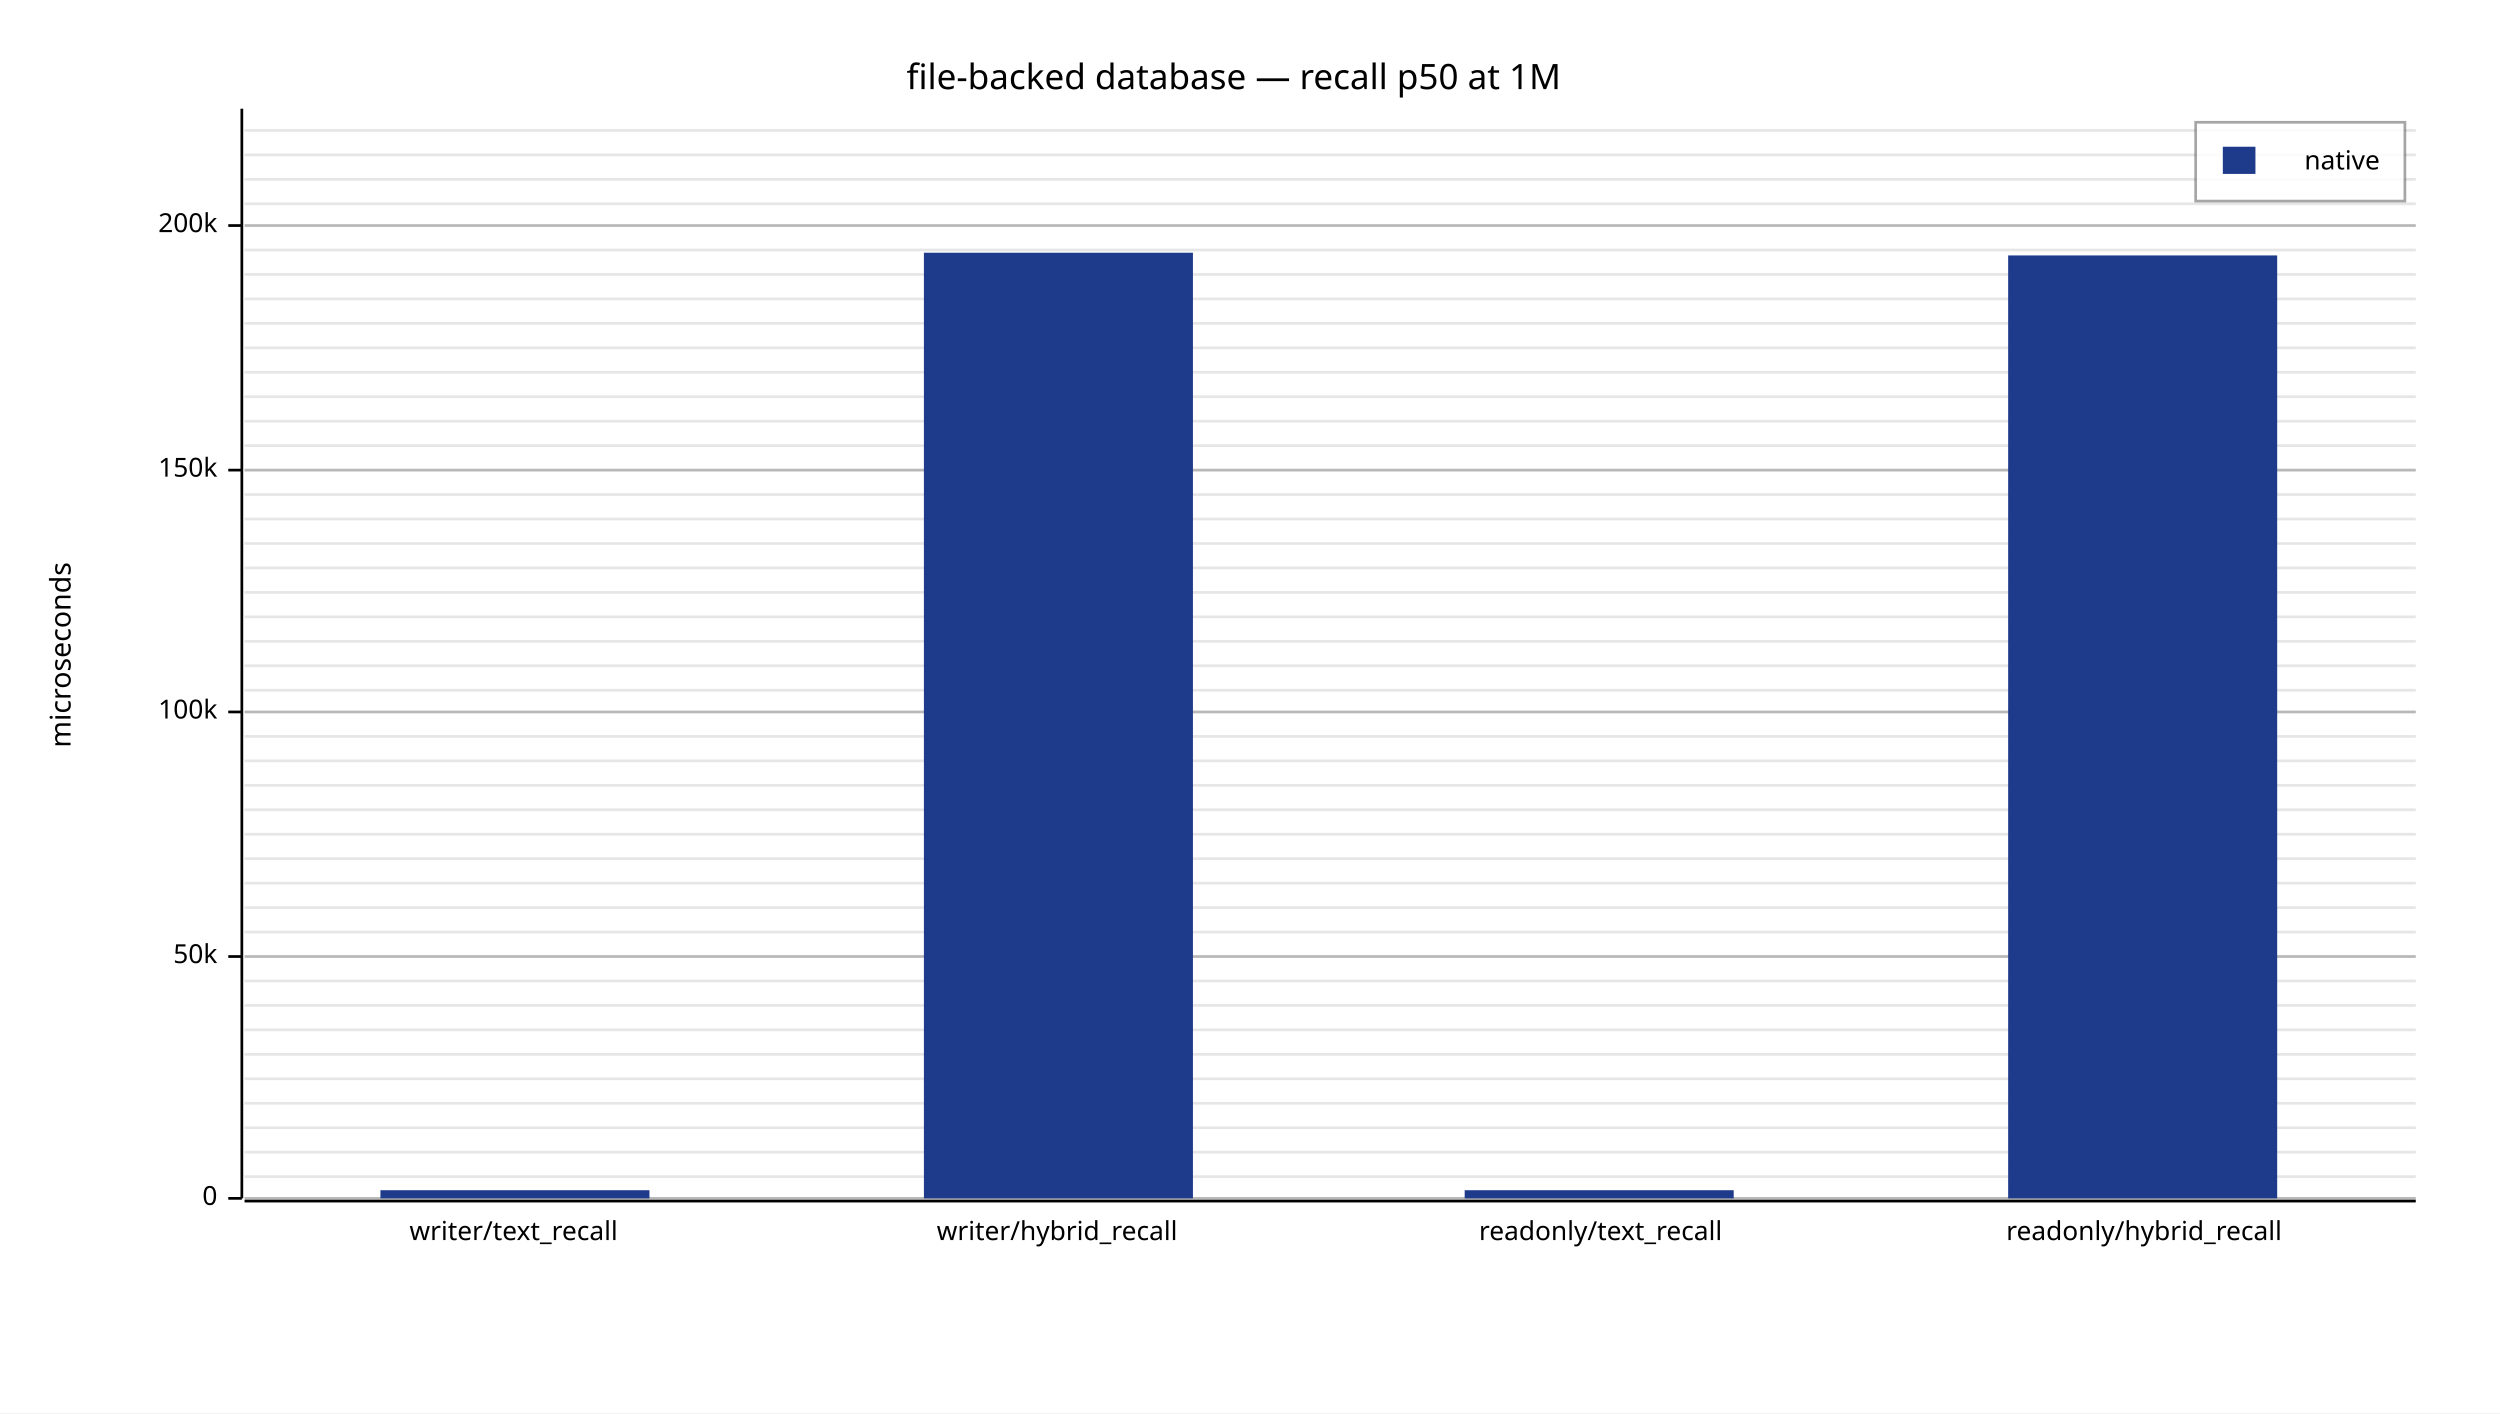
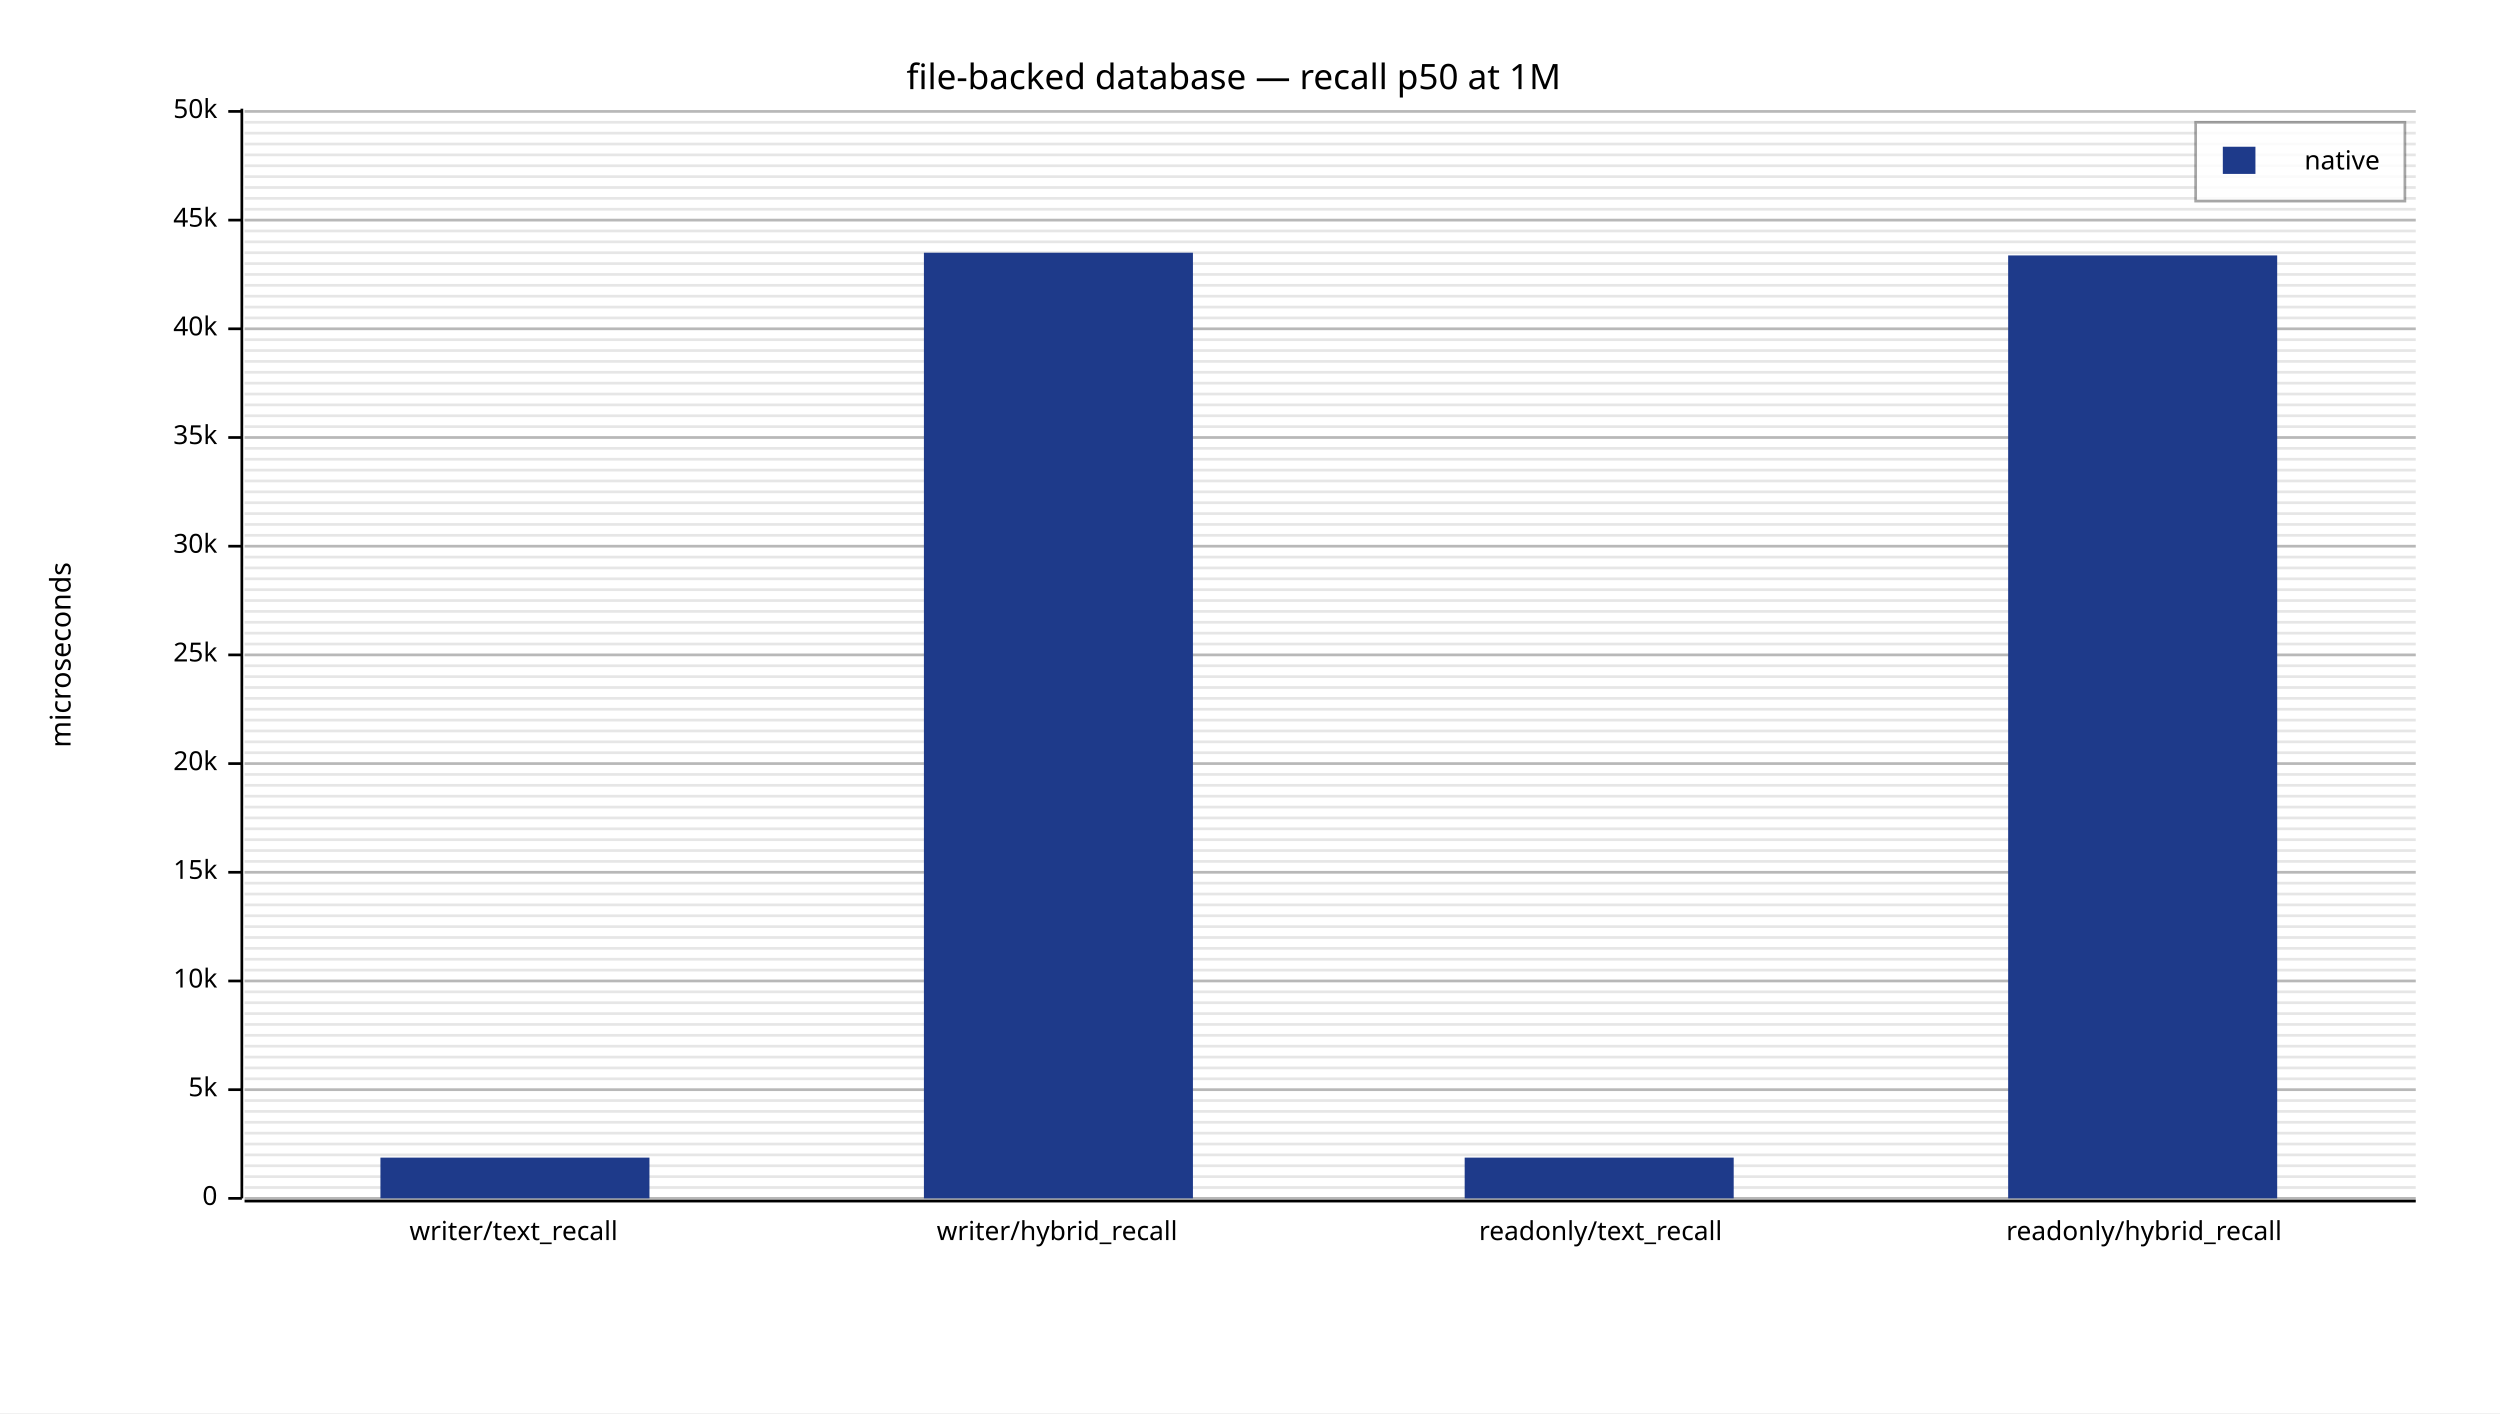
<svg xmlns="http://www.w3.org/2000/svg" width="920" height="520" viewBox="0 0 920 520">
  <rect x="0" y="0" width="920" height="520" opacity="1" fill="#FFFFFF" stroke="none" />
  <text x="454" y="23" dy="0.76em" text-anchor="middle" font-family="sans-serif" font-size="12.903" opacity="1" fill="#000000">
file-backed database — recall p50 at 1M
</text>
  <line opacity="0.1" stroke="#000000" stroke-width="1" x1="90" y1="441" x2="889" y2="441" />
+   <line opacity="0.1" stroke="#000000" stroke-width="1" x1="90" y1="437" x2="889" y2="437" />
  <line opacity="0.1" stroke="#000000" stroke-width="1" x1="90" y1="433" x2="889" y2="433" />
-   <line opacity="0.1" stroke="#000000" stroke-width="1" x1="90" y1="424" x2="889" y2="424" />
-   <line opacity="0.1" stroke="#000000" stroke-width="1" x1="90" y1="415" x2="889" y2="415" />
-   <line opacity="0.1" stroke="#000000" stroke-width="1" x1="90" y1="406" x2="889" y2="406" />
+   <line opacity="0.1" stroke="#000000" stroke-width="1" x1="90" y1="429" x2="889" y2="429" />
+   <line opacity="0.1" stroke="#000000" stroke-width="1" x1="90" y1="425" x2="889" y2="425" />
+   <line opacity="0.1" stroke="#000000" stroke-width="1" x1="90" y1="421" x2="889" y2="421" />
+   <line opacity="0.1" stroke="#000000" stroke-width="1" x1="90" y1="417" x2="889" y2="417" />
+   <line opacity="0.1" stroke="#000000" stroke-width="1" x1="90" y1="413" x2="889" y2="413" />
+   <line opacity="0.1" stroke="#000000" stroke-width="1" x1="90" y1="409" x2="889" y2="409" />
+   <line opacity="0.1" stroke="#000000" stroke-width="1" x1="90" y1="405" x2="889" y2="405" />
+   <line opacity="0.1" stroke="#000000" stroke-width="1" x1="90" y1="401" x2="889" y2="401" />
  <line opacity="0.1" stroke="#000000" stroke-width="1" x1="90" y1="397" x2="889" y2="397" />
-   <line opacity="0.1" stroke="#000000" stroke-width="1" x1="90" y1="388" x2="889" y2="388" />
-   <line opacity="0.1" stroke="#000000" stroke-width="1" x1="90" y1="379" x2="889" y2="379" />
-   <line opacity="0.1" stroke="#000000" stroke-width="1" x1="90" y1="370" x2="889" y2="370" />
+   <line opacity="0.1" stroke="#000000" stroke-width="1" x1="90" y1="393" x2="889" y2="393" />
+   <line opacity="0.1" stroke="#000000" stroke-width="1" x1="90" y1="389" x2="889" y2="389" />
+   <line opacity="0.1" stroke="#000000" stroke-width="1" x1="90" y1="385" x2="889" y2="385" />
+   <line opacity="0.1" stroke="#000000" stroke-width="1" x1="90" y1="381" x2="889" y2="381" />
+   <line opacity="0.1" stroke="#000000" stroke-width="1" x1="90" y1="377" x2="889" y2="377" />
+   <line opacity="0.1" stroke="#000000" stroke-width="1" x1="90" y1="373" x2="889" y2="373" />
+   <line opacity="0.1" stroke="#000000" stroke-width="1" x1="90" y1="369" x2="889" y2="369" />
+   <line opacity="0.1" stroke="#000000" stroke-width="1" x1="90" y1="365" x2="889" y2="365" />
  <line opacity="0.1" stroke="#000000" stroke-width="1" x1="90" y1="361" x2="889" y2="361" />
-   <line opacity="0.1" stroke="#000000" stroke-width="1" x1="90" y1="352" x2="889" y2="352" />
-   <line opacity="0.1" stroke="#000000" stroke-width="1" x1="90" y1="343" x2="889" y2="343" />
-   <line opacity="0.1" stroke="#000000" stroke-width="1" x1="90" y1="334" x2="889" y2="334" />
+   <line opacity="0.1" stroke="#000000" stroke-width="1" x1="90" y1="357" x2="889" y2="357" />
+   <line opacity="0.1" stroke="#000000" stroke-width="1" x1="90" y1="353" x2="889" y2="353" />
+   <line opacity="0.1" stroke="#000000" stroke-width="1" x1="90" y1="349" x2="889" y2="349" />
+   <line opacity="0.1" stroke="#000000" stroke-width="1" x1="90" y1="345" x2="889" y2="345" />
+   <line opacity="0.1" stroke="#000000" stroke-width="1" x1="90" y1="341" x2="889" y2="341" />
+   <line opacity="0.1" stroke="#000000" stroke-width="1" x1="90" y1="337" x2="889" y2="337" />
+   <line opacity="0.1" stroke="#000000" stroke-width="1" x1="90" y1="333" x2="889" y2="333" />
+   <line opacity="0.1" stroke="#000000" stroke-width="1" x1="90" y1="329" x2="889" y2="329" />
  <line opacity="0.1" stroke="#000000" stroke-width="1" x1="90" y1="325" x2="889" y2="325" />
-   <line opacity="0.1" stroke="#000000" stroke-width="1" x1="90" y1="316" x2="889" y2="316" />
-   <line opacity="0.1" stroke="#000000" stroke-width="1" x1="90" y1="307" x2="889" y2="307" />
-   <line opacity="0.1" stroke="#000000" stroke-width="1" x1="90" y1="298" x2="889" y2="298" />
+   <line opacity="0.1" stroke="#000000" stroke-width="1" x1="90" y1="321" x2="889" y2="321" />
+   <line opacity="0.1" stroke="#000000" stroke-width="1" x1="90" y1="317" x2="889" y2="317" />
+   <line opacity="0.1" stroke="#000000" stroke-width="1" x1="90" y1="313" x2="889" y2="313" />
+   <line opacity="0.1" stroke="#000000" stroke-width="1" x1="90" y1="309" x2="889" y2="309" />
+   <line opacity="0.1" stroke="#000000" stroke-width="1" x1="90" y1="305" x2="889" y2="305" />
+   <line opacity="0.1" stroke="#000000" stroke-width="1" x1="90" y1="301" x2="889" y2="301" />
+   <line opacity="0.1" stroke="#000000" stroke-width="1" x1="90" y1="297" x2="889" y2="297" />
+   <line opacity="0.1" stroke="#000000" stroke-width="1" x1="90" y1="293" x2="889" y2="293" />
  <line opacity="0.1" stroke="#000000" stroke-width="1" x1="90" y1="289" x2="889" y2="289" />
-   <line opacity="0.1" stroke="#000000" stroke-width="1" x1="90" y1="280" x2="889" y2="280" />
-   <line opacity="0.1" stroke="#000000" stroke-width="1" x1="90" y1="271" x2="889" y2="271" />
-   <line opacity="0.1" stroke="#000000" stroke-width="1" x1="90" y1="262" x2="889" y2="262" />
-   <line opacity="0.1" stroke="#000000" stroke-width="1" x1="90" y1="254" x2="889" y2="254" />
+   <line opacity="0.1" stroke="#000000" stroke-width="1" x1="90" y1="285" x2="889" y2="285" />
+   <line opacity="0.1" stroke="#000000" stroke-width="1" x1="90" y1="281" x2="889" y2="281" />
+   <line opacity="0.1" stroke="#000000" stroke-width="1" x1="90" y1="277" x2="889" y2="277" />
+   <line opacity="0.1" stroke="#000000" stroke-width="1" x1="90" y1="273" x2="889" y2="273" />
+   <line opacity="0.1" stroke="#000000" stroke-width="1" x1="90" y1="269" x2="889" y2="269" />
+   <line opacity="0.1" stroke="#000000" stroke-width="1" x1="90" y1="265" x2="889" y2="265" />
+   <line opacity="0.1" stroke="#000000" stroke-width="1" x1="90" y1="261" x2="889" y2="261" />
+   <line opacity="0.1" stroke="#000000" stroke-width="1" x1="90" y1="257" x2="889" y2="257" />
+   <line opacity="0.1" stroke="#000000" stroke-width="1" x1="90" y1="253" x2="889" y2="253" />
+   <line opacity="0.1" stroke="#000000" stroke-width="1" x1="90" y1="249" x2="889" y2="249" />
  <line opacity="0.1" stroke="#000000" stroke-width="1" x1="90" y1="245" x2="889" y2="245" />
-   <line opacity="0.1" stroke="#000000" stroke-width="1" x1="90" y1="236" x2="889" y2="236" />
-   <line opacity="0.1" stroke="#000000" stroke-width="1" x1="90" y1="227" x2="889" y2="227" />
-   <line opacity="0.1" stroke="#000000" stroke-width="1" x1="90" y1="218" x2="889" y2="218" />
+   <line opacity="0.1" stroke="#000000" stroke-width="1" x1="90" y1="241" x2="889" y2="241" />
+   <line opacity="0.1" stroke="#000000" stroke-width="1" x1="90" y1="237" x2="889" y2="237" />
+   <line opacity="0.1" stroke="#000000" stroke-width="1" x1="90" y1="233" x2="889" y2="233" />
+   <line opacity="0.1" stroke="#000000" stroke-width="1" x1="90" y1="229" x2="889" y2="229" />
+   <line opacity="0.1" stroke="#000000" stroke-width="1" x1="90" y1="225" x2="889" y2="225" />
+   <line opacity="0.1" stroke="#000000" stroke-width="1" x1="90" y1="221" x2="889" y2="221" />
+   <line opacity="0.1" stroke="#000000" stroke-width="1" x1="90" y1="217" x2="889" y2="217" />
+   <line opacity="0.1" stroke="#000000" stroke-width="1" x1="90" y1="213" x2="889" y2="213" />
  <line opacity="0.1" stroke="#000000" stroke-width="1" x1="90" y1="209" x2="889" y2="209" />
-   <line opacity="0.1" stroke="#000000" stroke-width="1" x1="90" y1="200" x2="889" y2="200" />
-   <line opacity="0.1" stroke="#000000" stroke-width="1" x1="90" y1="191" x2="889" y2="191" />
-   <line opacity="0.1" stroke="#000000" stroke-width="1" x1="90" y1="182" x2="889" y2="182" />
+   <line opacity="0.1" stroke="#000000" stroke-width="1" x1="90" y1="205" x2="889" y2="205" />
+   <line opacity="0.1" stroke="#000000" stroke-width="1" x1="90" y1="201" x2="889" y2="201" />
+   <line opacity="0.1" stroke="#000000" stroke-width="1" x1="90" y1="197" x2="889" y2="197" />
+   <line opacity="0.1" stroke="#000000" stroke-width="1" x1="90" y1="193" x2="889" y2="193" />
+   <line opacity="0.1" stroke="#000000" stroke-width="1" x1="90" y1="189" x2="889" y2="189" />
+   <line opacity="0.1" stroke="#000000" stroke-width="1" x1="90" y1="185" x2="889" y2="185" />
+   <line opacity="0.1" stroke="#000000" stroke-width="1" x1="90" y1="181" x2="889" y2="181" />
+   <line opacity="0.1" stroke="#000000" stroke-width="1" x1="90" y1="177" x2="889" y2="177" />
  <line opacity="0.1" stroke="#000000" stroke-width="1" x1="90" y1="173" x2="889" y2="173" />
-   <line opacity="0.1" stroke="#000000" stroke-width="1" x1="90" y1="164" x2="889" y2="164" />
-   <line opacity="0.1" stroke="#000000" stroke-width="1" x1="90" y1="155" x2="889" y2="155" />
-   <line opacity="0.1" stroke="#000000" stroke-width="1" x1="90" y1="146" x2="889" y2="146" />
+   <line opacity="0.1" stroke="#000000" stroke-width="1" x1="90" y1="169" x2="889" y2="169" />
+   <line opacity="0.1" stroke="#000000" stroke-width="1" x1="90" y1="165" x2="889" y2="165" />
+   <line opacity="0.1" stroke="#000000" stroke-width="1" x1="90" y1="161" x2="889" y2="161" />
+   <line opacity="0.1" stroke="#000000" stroke-width="1" x1="90" y1="157" x2="889" y2="157" />
+   <line opacity="0.1" stroke="#000000" stroke-width="1" x1="90" y1="153" x2="889" y2="153" />
+   <line opacity="0.1" stroke="#000000" stroke-width="1" x1="90" y1="149" x2="889" y2="149" />
+   <line opacity="0.1" stroke="#000000" stroke-width="1" x1="90" y1="145" x2="889" y2="145" />
+   <line opacity="0.1" stroke="#000000" stroke-width="1" x1="90" y1="141" x2="889" y2="141" />
  <line opacity="0.1" stroke="#000000" stroke-width="1" x1="90" y1="137" x2="889" y2="137" />
-   <line opacity="0.1" stroke="#000000" stroke-width="1" x1="90" y1="128" x2="889" y2="128" />
-   <line opacity="0.1" stroke="#000000" stroke-width="1" x1="90" y1="119" x2="889" y2="119" />
-   <line opacity="0.1" stroke="#000000" stroke-width="1" x1="90" y1="110" x2="889" y2="110" />
+   <line opacity="0.1" stroke="#000000" stroke-width="1" x1="90" y1="133" x2="889" y2="133" />
+   <line opacity="0.1" stroke="#000000" stroke-width="1" x1="90" y1="129" x2="889" y2="129" />
+   <line opacity="0.1" stroke="#000000" stroke-width="1" x1="90" y1="125" x2="889" y2="125" />
+   <line opacity="0.1" stroke="#000000" stroke-width="1" x1="90" y1="121" x2="889" y2="121" />
+   <line opacity="0.1" stroke="#000000" stroke-width="1" x1="90" y1="117" x2="889" y2="117" />
+   <line opacity="0.1" stroke="#000000" stroke-width="1" x1="90" y1="113" x2="889" y2="113" />
+   <line opacity="0.1" stroke="#000000" stroke-width="1" x1="90" y1="109" x2="889" y2="109" />
+   <line opacity="0.1" stroke="#000000" stroke-width="1" x1="90" y1="105" x2="889" y2="105" />
  <line opacity="0.1" stroke="#000000" stroke-width="1" x1="90" y1="101" x2="889" y2="101" />
-   <line opacity="0.1" stroke="#000000" stroke-width="1" x1="90" y1="92" x2="889" y2="92" />
-   <line opacity="0.1" stroke="#000000" stroke-width="1" x1="90" y1="83" x2="889" y2="83" />
-   <line opacity="0.1" stroke="#000000" stroke-width="1" x1="90" y1="75" x2="889" y2="75" />
-   <line opacity="0.1" stroke="#000000" stroke-width="1" x1="90" y1="66" x2="889" y2="66" />
+   <line opacity="0.1" stroke="#000000" stroke-width="1" x1="90" y1="97" x2="889" y2="97" />
+   <line opacity="0.1" stroke="#000000" stroke-width="1" x1="90" y1="93" x2="889" y2="93" />
+   <line opacity="0.1" stroke="#000000" stroke-width="1" x1="90" y1="89" x2="889" y2="89" />
+   <line opacity="0.1" stroke="#000000" stroke-width="1" x1="90" y1="85" x2="889" y2="85" />
+   <line opacity="0.1" stroke="#000000" stroke-width="1" x1="90" y1="81" x2="889" y2="81" />
+   <line opacity="0.1" stroke="#000000" stroke-width="1" x1="90" y1="77" x2="889" y2="77" />
+   <line opacity="0.1" stroke="#000000" stroke-width="1" x1="90" y1="73" x2="889" y2="73" />
+   <line opacity="0.1" stroke="#000000" stroke-width="1" x1="90" y1="69" x2="889" y2="69" />
+   <line opacity="0.1" stroke="#000000" stroke-width="1" x1="90" y1="65" x2="889" y2="65" />
+   <line opacity="0.1" stroke="#000000" stroke-width="1" x1="90" y1="61" x2="889" y2="61" />
  <line opacity="0.1" stroke="#000000" stroke-width="1" x1="90" y1="57" x2="889" y2="57" />
-   <line opacity="0.1" stroke="#000000" stroke-width="1" x1="90" y1="48" x2="889" y2="48" />
+   <line opacity="0.1" stroke="#000000" stroke-width="1" x1="90" y1="53" x2="889" y2="53" />
+   <line opacity="0.1" stroke="#000000" stroke-width="1" x1="90" y1="49" x2="889" y2="49" />
+   <line opacity="0.1" stroke="#000000" stroke-width="1" x1="90" y1="45" x2="889" y2="45" />
+   <line opacity="0.1" stroke="#000000" stroke-width="1" x1="90" y1="41" x2="889" y2="41" />
  <text x="18" y="241" dy="0.76em" text-anchor="middle" font-family="sans-serif" font-size="10.484" opacity="1" fill="#000000" transform="rotate(270, 18, 241)">
microseconds
</text>
  <line opacity="0.2" stroke="#000000" stroke-width="1" x1="90" y1="441" x2="889" y2="441" />
-   <line opacity="0.2" stroke="#000000" stroke-width="1" x1="90" y1="352" x2="889" y2="352" />
-   <line opacity="0.2" stroke="#000000" stroke-width="1" x1="90" y1="262" x2="889" y2="262" />
-   <line opacity="0.2" stroke="#000000" stroke-width="1" x1="90" y1="173" x2="889" y2="173" />
-   <line opacity="0.2" stroke="#000000" stroke-width="1" x1="90" y1="83" x2="889" y2="83" />
+   <line opacity="0.2" stroke="#000000" stroke-width="1" x1="90" y1="401" x2="889" y2="401" />
+   <line opacity="0.2" stroke="#000000" stroke-width="1" x1="90" y1="361" x2="889" y2="361" />
+   <line opacity="0.2" stroke="#000000" stroke-width="1" x1="90" y1="321" x2="889" y2="321" />
+   <line opacity="0.2" stroke="#000000" stroke-width="1" x1="90" y1="281" x2="889" y2="281" />
+   <line opacity="0.2" stroke="#000000" stroke-width="1" x1="90" y1="241" x2="889" y2="241" />
+   <line opacity="0.2" stroke="#000000" stroke-width="1" x1="90" y1="201" x2="889" y2="201" />
+   <line opacity="0.2" stroke="#000000" stroke-width="1" x1="90" y1="161" x2="889" y2="161" />
+   <line opacity="0.2" stroke="#000000" stroke-width="1" x1="90" y1="121" x2="889" y2="121" />
+   <line opacity="0.2" stroke="#000000" stroke-width="1" x1="90" y1="81" x2="889" y2="81" />
+   <line opacity="0.2" stroke="#000000" stroke-width="1" x1="90" y1="41" x2="889" y2="41" />
  <polyline fill="none" opacity="1" stroke="#000000" stroke-width="1" points="89,40 89,441 " />
  <text x="80" y="441" dy="0.5ex" text-anchor="end" font-family="sans-serif" font-size="9.677" opacity="1" fill="#000000">
0
</text>
  <polyline fill="none" opacity="1" stroke="#000000" stroke-width="1" points="84,441 89,441 " />
-   <text x="80" y="352" dy="0.5ex" text-anchor="end" font-family="sans-serif" font-size="9.677" opacity="1" fill="#000000">
+   <text x="80" y="401" dy="0.5ex" text-anchor="end" font-family="sans-serif" font-size="9.677" opacity="1" fill="#000000">
+ 5k
+ </text>
+   <polyline fill="none" opacity="1" stroke="#000000" stroke-width="1" points="84,401 89,401 " />
+   <text x="80" y="361" dy="0.5ex" text-anchor="end" font-family="sans-serif" font-size="9.677" opacity="1" fill="#000000">
+ 10k
+ </text>
+   <polyline fill="none" opacity="1" stroke="#000000" stroke-width="1" points="84,361 89,361 " />
+   <text x="80" y="321" dy="0.5ex" text-anchor="end" font-family="sans-serif" font-size="9.677" opacity="1" fill="#000000">
+ 15k
+ </text>
+   <polyline fill="none" opacity="1" stroke="#000000" stroke-width="1" points="84,321 89,321 " />
+   <text x="80" y="281" dy="0.5ex" text-anchor="end" font-family="sans-serif" font-size="9.677" opacity="1" fill="#000000">
+ 20k
+ </text>
+   <polyline fill="none" opacity="1" stroke="#000000" stroke-width="1" points="84,281 89,281 " />
+   <text x="80" y="241" dy="0.5ex" text-anchor="end" font-family="sans-serif" font-size="9.677" opacity="1" fill="#000000">
+ 25k
+ </text>
+   <polyline fill="none" opacity="1" stroke="#000000" stroke-width="1" points="84,241 89,241 " />
+   <text x="80" y="201" dy="0.5ex" text-anchor="end" font-family="sans-serif" font-size="9.677" opacity="1" fill="#000000">
+ 30k
+ </text>
+   <polyline fill="none" opacity="1" stroke="#000000" stroke-width="1" points="84,201 89,201 " />
+   <text x="80" y="161" dy="0.5ex" text-anchor="end" font-family="sans-serif" font-size="9.677" opacity="1" fill="#000000">
+ 35k
+ </text>
+   <polyline fill="none" opacity="1" stroke="#000000" stroke-width="1" points="84,161 89,161 " />
+   <text x="80" y="121" dy="0.5ex" text-anchor="end" font-family="sans-serif" font-size="9.677" opacity="1" fill="#000000">
+ 40k
+ </text>
+   <polyline fill="none" opacity="1" stroke="#000000" stroke-width="1" points="84,121 89,121 " />
+   <text x="80" y="81" dy="0.5ex" text-anchor="end" font-family="sans-serif" font-size="9.677" opacity="1" fill="#000000">
+ 45k
+ </text>
+   <polyline fill="none" opacity="1" stroke="#000000" stroke-width="1" points="84,81 89,81 " />
+   <text x="80" y="41" dy="0.5ex" text-anchor="end" font-family="sans-serif" font-size="9.677" opacity="1" fill="#000000">
50k
</text>
-   <polyline fill="none" opacity="1" stroke="#000000" stroke-width="1" points="84,352 89,352 " />
-   <text x="80" y="262" dy="0.5ex" text-anchor="end" font-family="sans-serif" font-size="9.677" opacity="1" fill="#000000">
- 100k
- </text>
-   <polyline fill="none" opacity="1" stroke="#000000" stroke-width="1" points="84,262 89,262 " />
-   <text x="80" y="173" dy="0.5ex" text-anchor="end" font-family="sans-serif" font-size="9.677" opacity="1" fill="#000000">
- 150k
- </text>
-   <polyline fill="none" opacity="1" stroke="#000000" stroke-width="1" points="84,173 89,173 " />
-   <text x="80" y="83" dy="0.5ex" text-anchor="end" font-family="sans-serif" font-size="9.677" opacity="1" fill="#000000">
- 200k
- </text>
-   <polyline fill="none" opacity="1" stroke="#000000" stroke-width="1" points="84,83 89,83 " />
+   <polyline fill="none" opacity="1" stroke="#000000" stroke-width="1" points="84,41 89,41 " />
  <polyline fill="none" opacity="1" stroke="#000000" stroke-width="1" points="90,442 889,442 " />
-   <rect x="140" y="438" width="99" height="3" opacity="1" fill="#1E3A8A" stroke="none" />
+   <rect x="140" y="426" width="99" height="15" opacity="1" fill="#1E3A8A" stroke="none" />
  <rect x="340" y="93" width="99" height="348" opacity="1" fill="#1E3A8A" stroke="none" />
-   <rect x="539" y="438" width="99" height="3" opacity="1" fill="#1E3A8A" stroke="none" />
+   <rect x="539" y="426" width="99" height="15" opacity="1" fill="#1E3A8A" stroke="none" />
  <rect x="739" y="94" width="99" height="347" opacity="1" fill="#1E3A8A" stroke="none" />
  <rect x="808" y="45" width="77" height="29" opacity="0.85" fill="#FFFFFF" stroke="none" />
  <rect x="808" y="45" width="77" height="29" opacity="0.35" fill="none" stroke="#000000" />
  <text x="848" y="55" dy="0.76em" text-anchor="start" font-family="sans-serif" font-size="9.677" opacity="1" fill="#000000">
native
</text>
  <rect x="818" y="54" width="12" height="10" opacity="1" fill="#1E3A8A" stroke="none" />
  <text x="189" y="449" dy="0.76em" text-anchor="middle" font-family="sans-serif" font-size="9.677" opacity="1" fill="#000000">
writer/text_recall
</text>
  <text x="389" y="449" dy="0.76em" text-anchor="middle" font-family="sans-serif" font-size="9.677" opacity="1" fill="#000000">
writer/hybrid_recall
</text>
  <text x="589" y="449" dy="0.76em" text-anchor="middle" font-family="sans-serif" font-size="9.677" opacity="1" fill="#000000">
readonly/text_recall
</text>
  <text x="789" y="449" dy="0.76em" text-anchor="middle" font-family="sans-serif" font-size="9.677" opacity="1" fill="#000000">
readonly/hybrid_recall
</text>
</svg>
